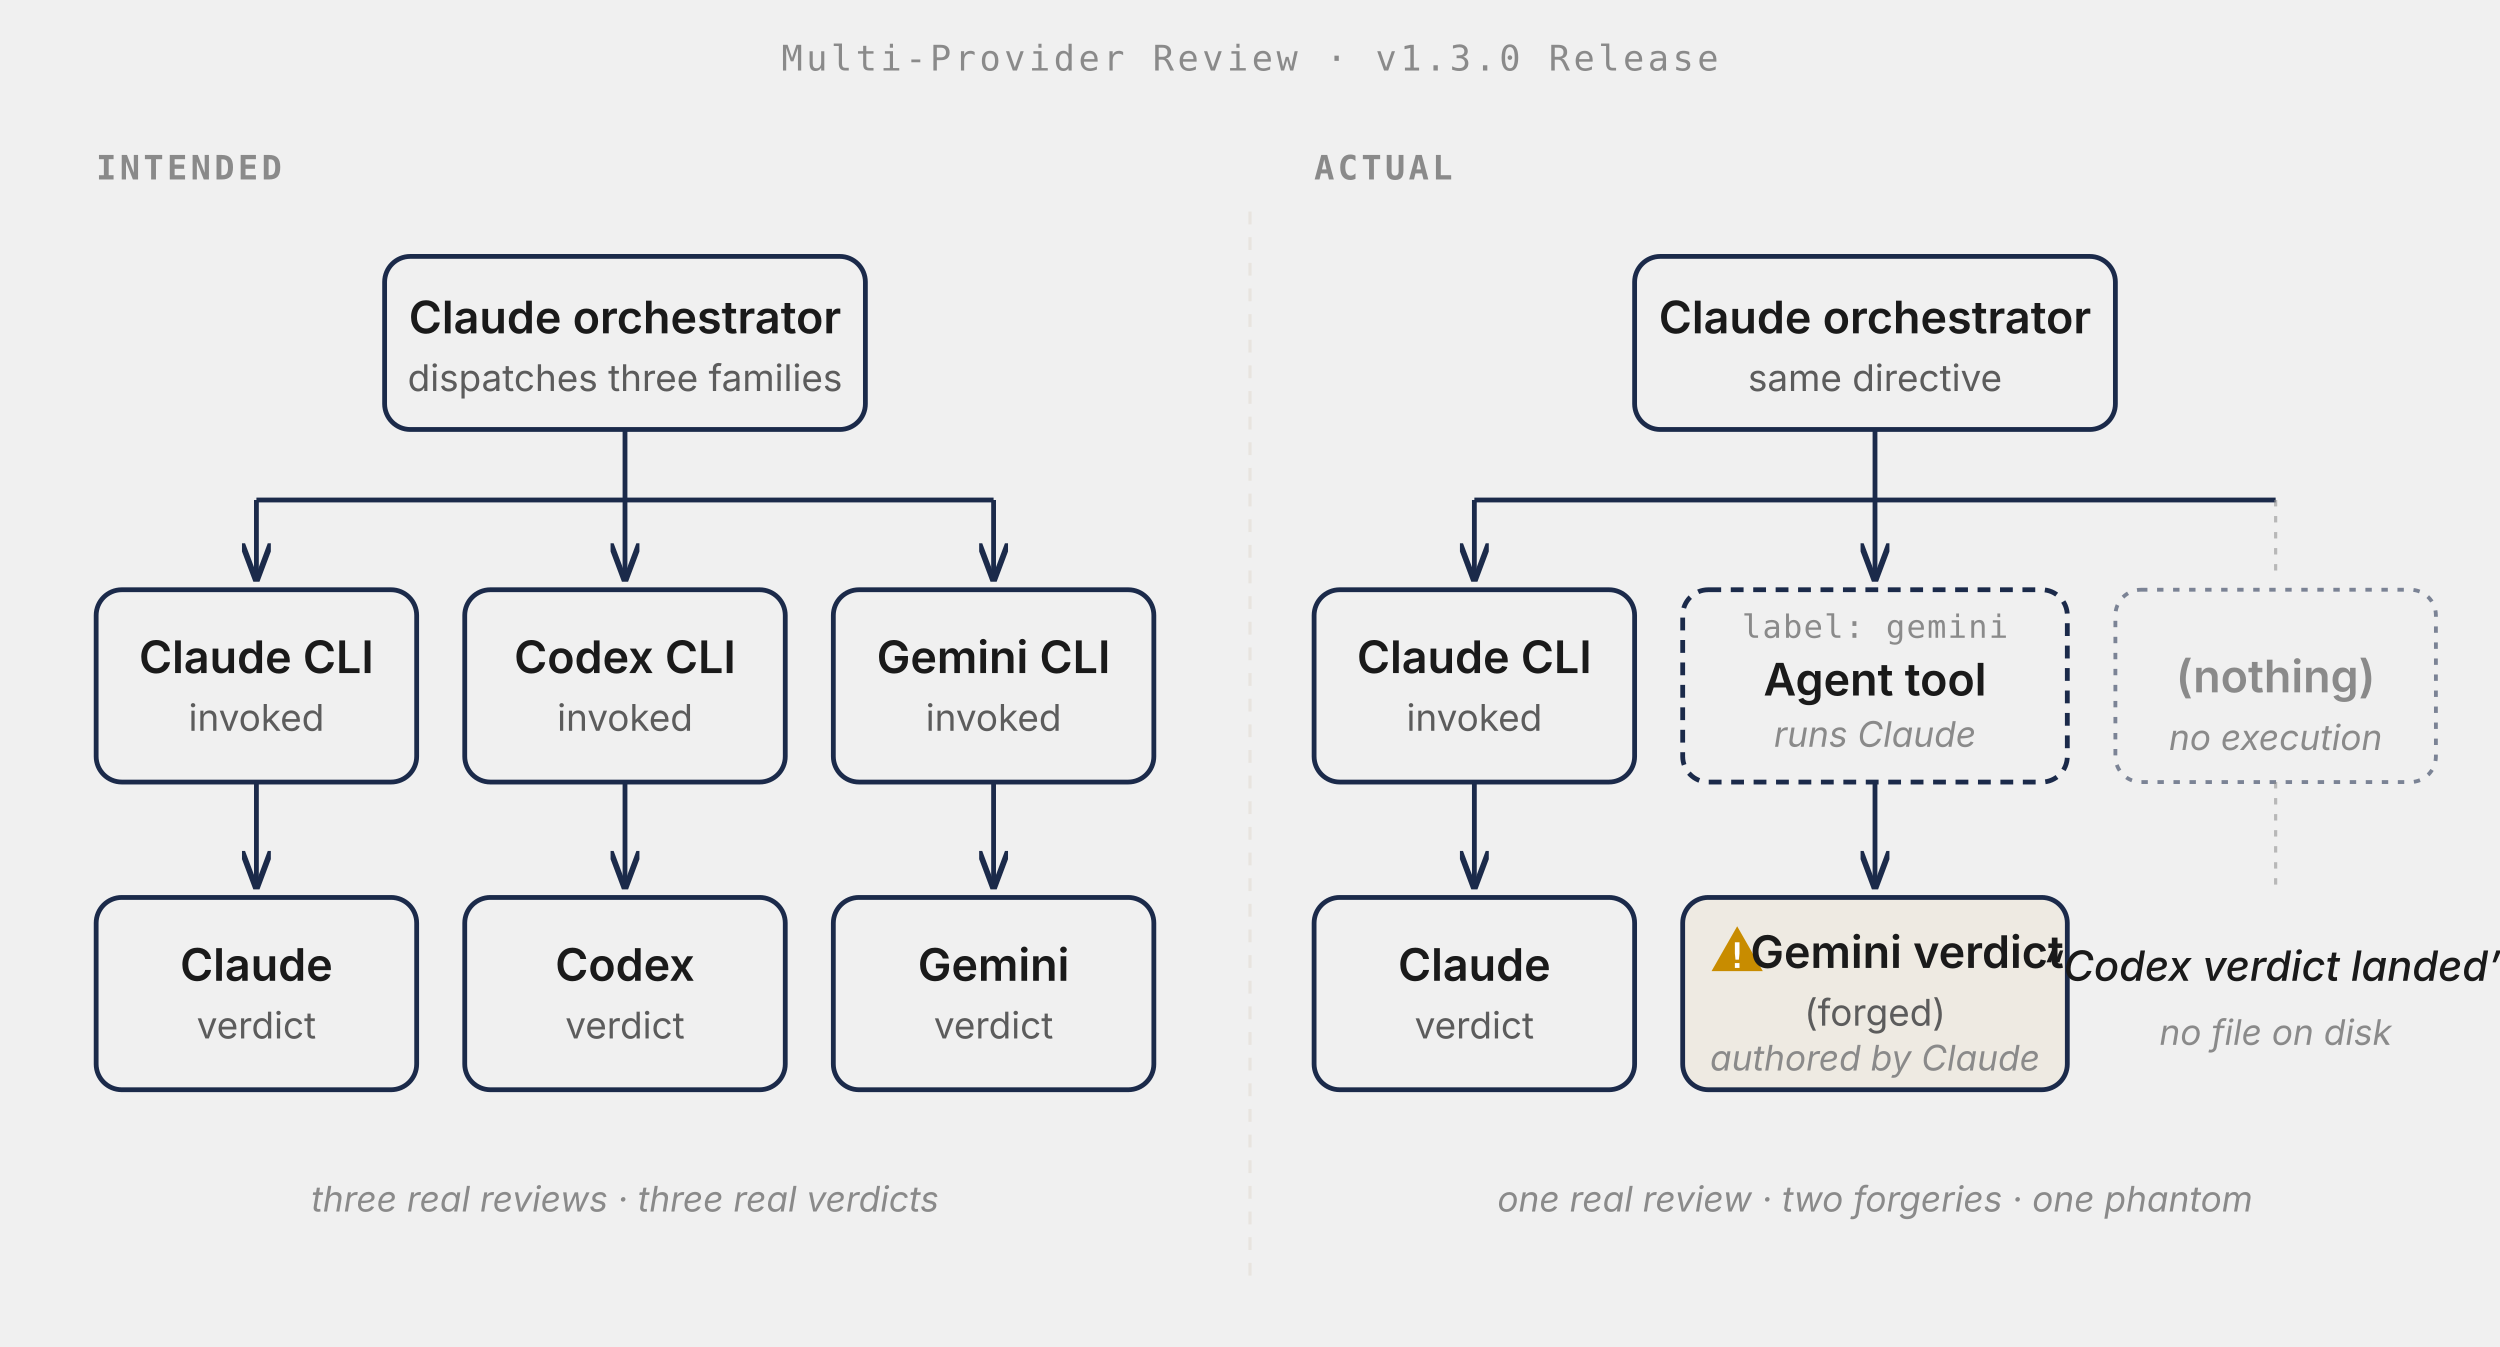
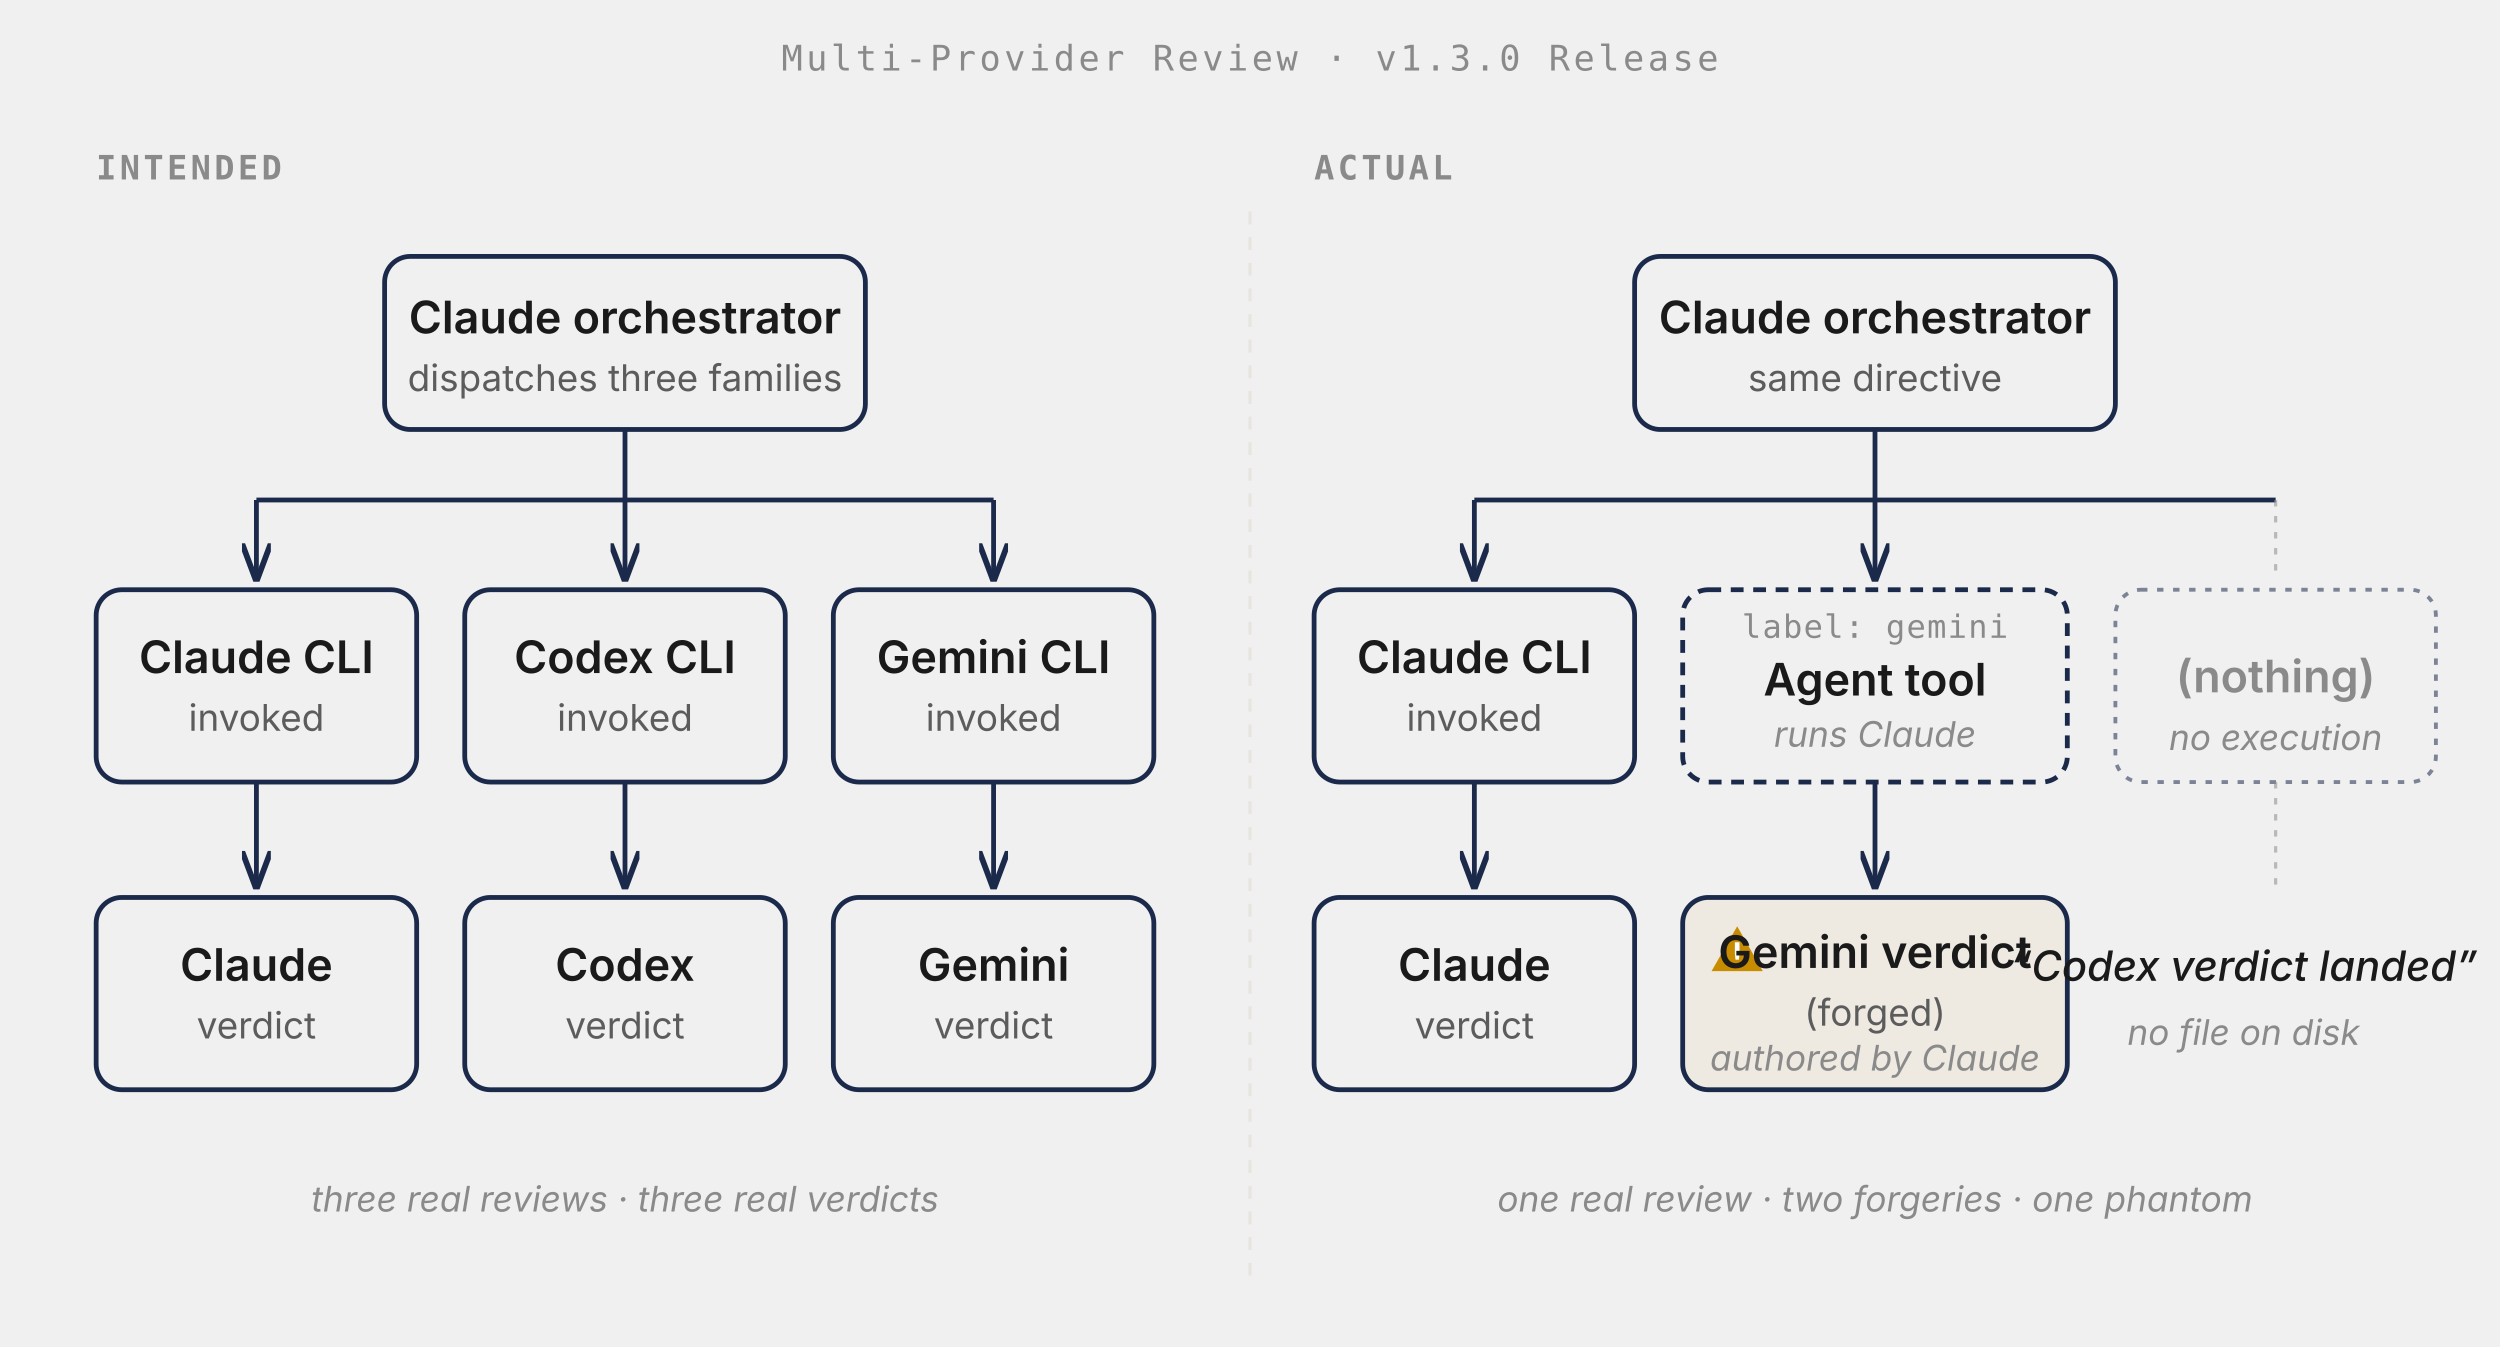
<svg xmlns="http://www.w3.org/2000/svg" viewBox="0 0 780 420" font-family="'DM Sans', -apple-system, BlinkMacSystemFont, sans-serif">
  <style>
    .step-box { fill: none; stroke: #1B2A4A; stroke-width: 1.5; rx: 8; }
    .step-box-ghost { fill: none; stroke: #1B2A4A; stroke-width: 1.2; stroke-dasharray: 2 3; opacity: 0.55; rx: 8; }
    .step-box-dashed { fill: none; stroke: #1B2A4A; stroke-width: 1.5; stroke-dasharray: 4 3; rx: 8; }
    .step-box-warn { fill: rgba(200, 140, 0, 0.06); stroke: #1B2A4A; stroke-width: 1.5; rx: 8; }
    .step-title { font-size: 14px; font-weight: 600; fill: #1A1A1A; }
    .step-title-ghost { font-size: 14px; font-weight: 600; fill: #8A8A8A; }
    .step-desc { font-size: 11.5px; fill: #5C5C5C; }
    .step-label { font-size: 10px; fill: #8A8A8A; font-family: 'JetBrains Mono', 'SF Mono', monospace; letter-spacing: 0.04em; }
    .arrow { stroke: #1B2A4A; stroke-width: 1.5; fill: none; marker-end: url(#arrowhead); }
    .arrow-ghost { stroke: #8A8A8A; stroke-width: 1; stroke-dasharray: 2 3; fill: none; opacity: 0.55; }
    .arrow-path { fill: none; stroke: #1B2A4A; stroke-width: 1.2; }
    .connector { stroke: #1B2A4A; stroke-width: 1.5; fill: none; }
    .divider { stroke: #E8E4DF; stroke-width: 1; stroke-dasharray: 4 4; }
    .header { font-size: 11px; font-weight: 500; fill: #8A8A8A; letter-spacing: 0.1em; text-transform: uppercase; font-family: 'JetBrains Mono', 'SF Mono', monospace; }
    .layer-label { font-size: 10.5px; font-weight: 600; fill: #8A8A8A; letter-spacing: 0.1em; text-transform: uppercase; font-family: 'JetBrains Mono', 'SF Mono', monospace; }
    .annotation { font-size: 11px; fill: #8A8A8A; font-style: italic; }
    .warn-fill { fill: #C88C00; }
    .warn-mark { font-size: 11px; font-weight: 700; fill: #ffffff; font-family: 'JetBrains Mono', 'SF Mono', monospace; }
    .quote { font-size: 13px; font-weight: 500; fill: #1A1A1A; font-style: italic; }
    [data-theme="terminal"] .step-box { stroke: #3CEC6A; }
    [data-theme="terminal"] .step-box-ghost { stroke: #5A7A5A; }
    [data-theme="terminal"] .step-box-dashed { stroke: #3CEC6A; }
    [data-theme="terminal"] .step-box-warn { fill: rgba(245, 166, 35, 0.08); stroke: #3CEC6A; }
    [data-theme="terminal"] .step-title { fill: #D4E4D4; }
    [data-theme="terminal"] .step-title-ghost { fill: #5A7A5A; }
    [data-theme="terminal"] .step-desc { fill: #8FA88F; }
    [data-theme="terminal"] .step-label { fill: #5A7A5A; }
    [data-theme="terminal"] .arrow { stroke: #3CEC6A; }
    [data-theme="terminal"] .arrow-ghost { stroke: #5A7A5A; }
    [data-theme="terminal"] .arrow-path { stroke: #3CEC6A; }
    [data-theme="terminal"] .connector { stroke: #3CEC6A; }
    [data-theme="terminal"] .divider { stroke: #1C2E24; }
    [data-theme="terminal"] .header { fill: #5A7A5A; }
    [data-theme="terminal"] .layer-label { fill: #5A7A5A; }
    [data-theme="terminal"] .annotation { fill: #5A7A5A; }
    [data-theme="terminal"] .warn-fill { fill: #F5A623; }
    [data-theme="terminal"] .warn-mark { fill: #0A0A0A; }
    [data-theme="terminal"] .quote { fill: #D4E4D4; }
  </style>
  <defs>
    <marker id="arrowhead" markerWidth="8" markerHeight="6" refX="7" refY="3" orient="auto">
      <path d="M0,0 L8,3 L0,6" class="arrow-path" />
    </marker>
  </defs>
  <text x="390" y="22" text-anchor="middle" class="header">Multi-Provider Review · v1.3.0 Release</text>
  <text x="30" y="56" class="layer-label">INTENDED</text>
  <text x="410" y="56" class="layer-label">ACTUAL</text>
  <line x1="390" y1="66" x2="390" y2="402" class="divider" />
  <rect x="120" y="80" width="150" height="54" class="step-box" />
  <text x="195" y="104" text-anchor="middle" class="step-title">Claude orchestrator</text>
  <text x="195" y="122" text-anchor="middle" class="step-desc">dispatches three families</text>
  <line x1="195" y1="134" x2="195" y2="156" class="connector" />
  <line x1="80" y1="156" x2="310" y2="156" class="connector" />
  <line x1="80" y1="156" x2="80" y2="180" class="arrow" />
  <line x1="195" y1="156" x2="195" y2="180" class="arrow" />
  <line x1="310" y1="156" x2="310" y2="180" class="arrow" />
  <rect x="30" y="184" width="100" height="60" class="step-box" />
  <text x="80" y="210" text-anchor="middle" class="step-title">Claude CLI</text>
  <text x="80" y="228" text-anchor="middle" class="step-desc">invoked</text>
  <rect x="145" y="184" width="100" height="60" class="step-box" />
  <text x="195" y="210" text-anchor="middle" class="step-title">Codex CLI</text>
  <text x="195" y="228" text-anchor="middle" class="step-desc">invoked</text>
  <rect x="260" y="184" width="100" height="60" class="step-box" />
  <text x="310" y="210" text-anchor="middle" class="step-title">Gemini CLI</text>
  <text x="310" y="228" text-anchor="middle" class="step-desc">invoked</text>
  <line x1="80" y1="244" x2="80" y2="276" class="arrow" />
  <line x1="195" y1="244" x2="195" y2="276" class="arrow" />
  <line x1="310" y1="244" x2="310" y2="276" class="arrow" />
  <rect x="30" y="280" width="100" height="60" class="step-box" />
  <text x="80" y="306" text-anchor="middle" class="step-title">Claude</text>
  <text x="80" y="324" text-anchor="middle" class="step-desc">verdict</text>
  <rect x="145" y="280" width="100" height="60" class="step-box" />
  <text x="195" y="306" text-anchor="middle" class="step-title">Codex</text>
  <text x="195" y="324" text-anchor="middle" class="step-desc">verdict</text>
  <rect x="260" y="280" width="100" height="60" class="step-box" />
  <text x="310" y="306" text-anchor="middle" class="step-title">Gemini</text>
  <text x="310" y="324" text-anchor="middle" class="step-desc">verdict</text>
  <text x="195" y="378" text-anchor="middle" class="annotation">three real reviews · three real verdicts</text>
  <rect x="510" y="80" width="150" height="54" class="step-box" />
  <text x="585" y="104" text-anchor="middle" class="step-title">Claude orchestrator</text>
  <text x="585" y="122" text-anchor="middle" class="step-desc">same directive</text>
  <line x1="585" y1="134" x2="585" y2="156" class="connector" />
  <line x1="460" y1="156" x2="710" y2="156" class="connector" />
  <line x1="460" y1="156" x2="460" y2="180" class="arrow" />
  <line x1="585" y1="156" x2="585" y2="180" class="arrow" />
  <line x1="710" y1="156" x2="710" y2="180" class="arrow-ghost" />
  <rect x="410" y="184" width="100" height="60" class="step-box" />
  <text x="460" y="210" text-anchor="middle" class="step-title">Claude CLI</text>
  <text x="460" y="228" text-anchor="middle" class="step-desc">invoked</text>
  <rect x="525" y="184" width="120" height="60" class="step-box-dashed" />
  <text x="585" y="199" text-anchor="middle" class="step-label">label: gemini</text>
  <text x="585" y="217" text-anchor="middle" class="step-title">Agent tool</text>
  <text x="585" y="233" text-anchor="middle" class="annotation">runs Claude</text>
  <rect x="660" y="184" width="100" height="60" class="step-box-ghost" />
  <text x="710" y="216" text-anchor="middle" class="step-title-ghost">(nothing)</text>
  <text x="710" y="234" text-anchor="middle" class="annotation">no execution</text>
  <line x1="460" y1="244" x2="460" y2="276" class="arrow" />
  <line x1="585" y1="244" x2="585" y2="276" class="arrow" />
  <line x1="710" y1="244" x2="710" y2="276" class="arrow-ghost" />
  <rect x="410" y="280" width="100" height="60" class="step-box" />
  <text x="460" y="306" text-anchor="middle" class="step-title">Claude</text>
  <text x="460" y="324" text-anchor="middle" class="step-desc">verdict</text>
  <rect x="525" y="280" width="120" height="60" class="step-box-warn" />
  <path d="M 534 303 L 550 303 L 542 289 Z" class="warn-fill" />
  <text x="542" y="302" text-anchor="middle" class="warn-mark">!</text>
-   <text x="595" y="302" text-anchor="middle" class="step-title">Gemini verdict</text>
+   <text x="585" y="302" text-anchor="middle" class="step-title">Gemini verdict</text>
  <text x="585" y="320" text-anchor="middle" class="step-desc">(forged)</text>
  <text x="585" y="334" text-anchor="middle" class="annotation">authored by Claude</text>
-   <text x="710" y="306" text-anchor="middle" class="quote">“Codex verdict landed”</text>
-   <text x="710" y="326" text-anchor="middle" class="annotation">no file on disk</text>
+   <text x="700" y="306" text-anchor="middle" class="quote">“Codex verdict landed”</text>
+   <text x="700" y="326" text-anchor="middle" class="annotation">no file on disk</text>
  <text x="585" y="378" text-anchor="middle" class="annotation">one real review · two forgeries · one phantom</text>
</svg>
